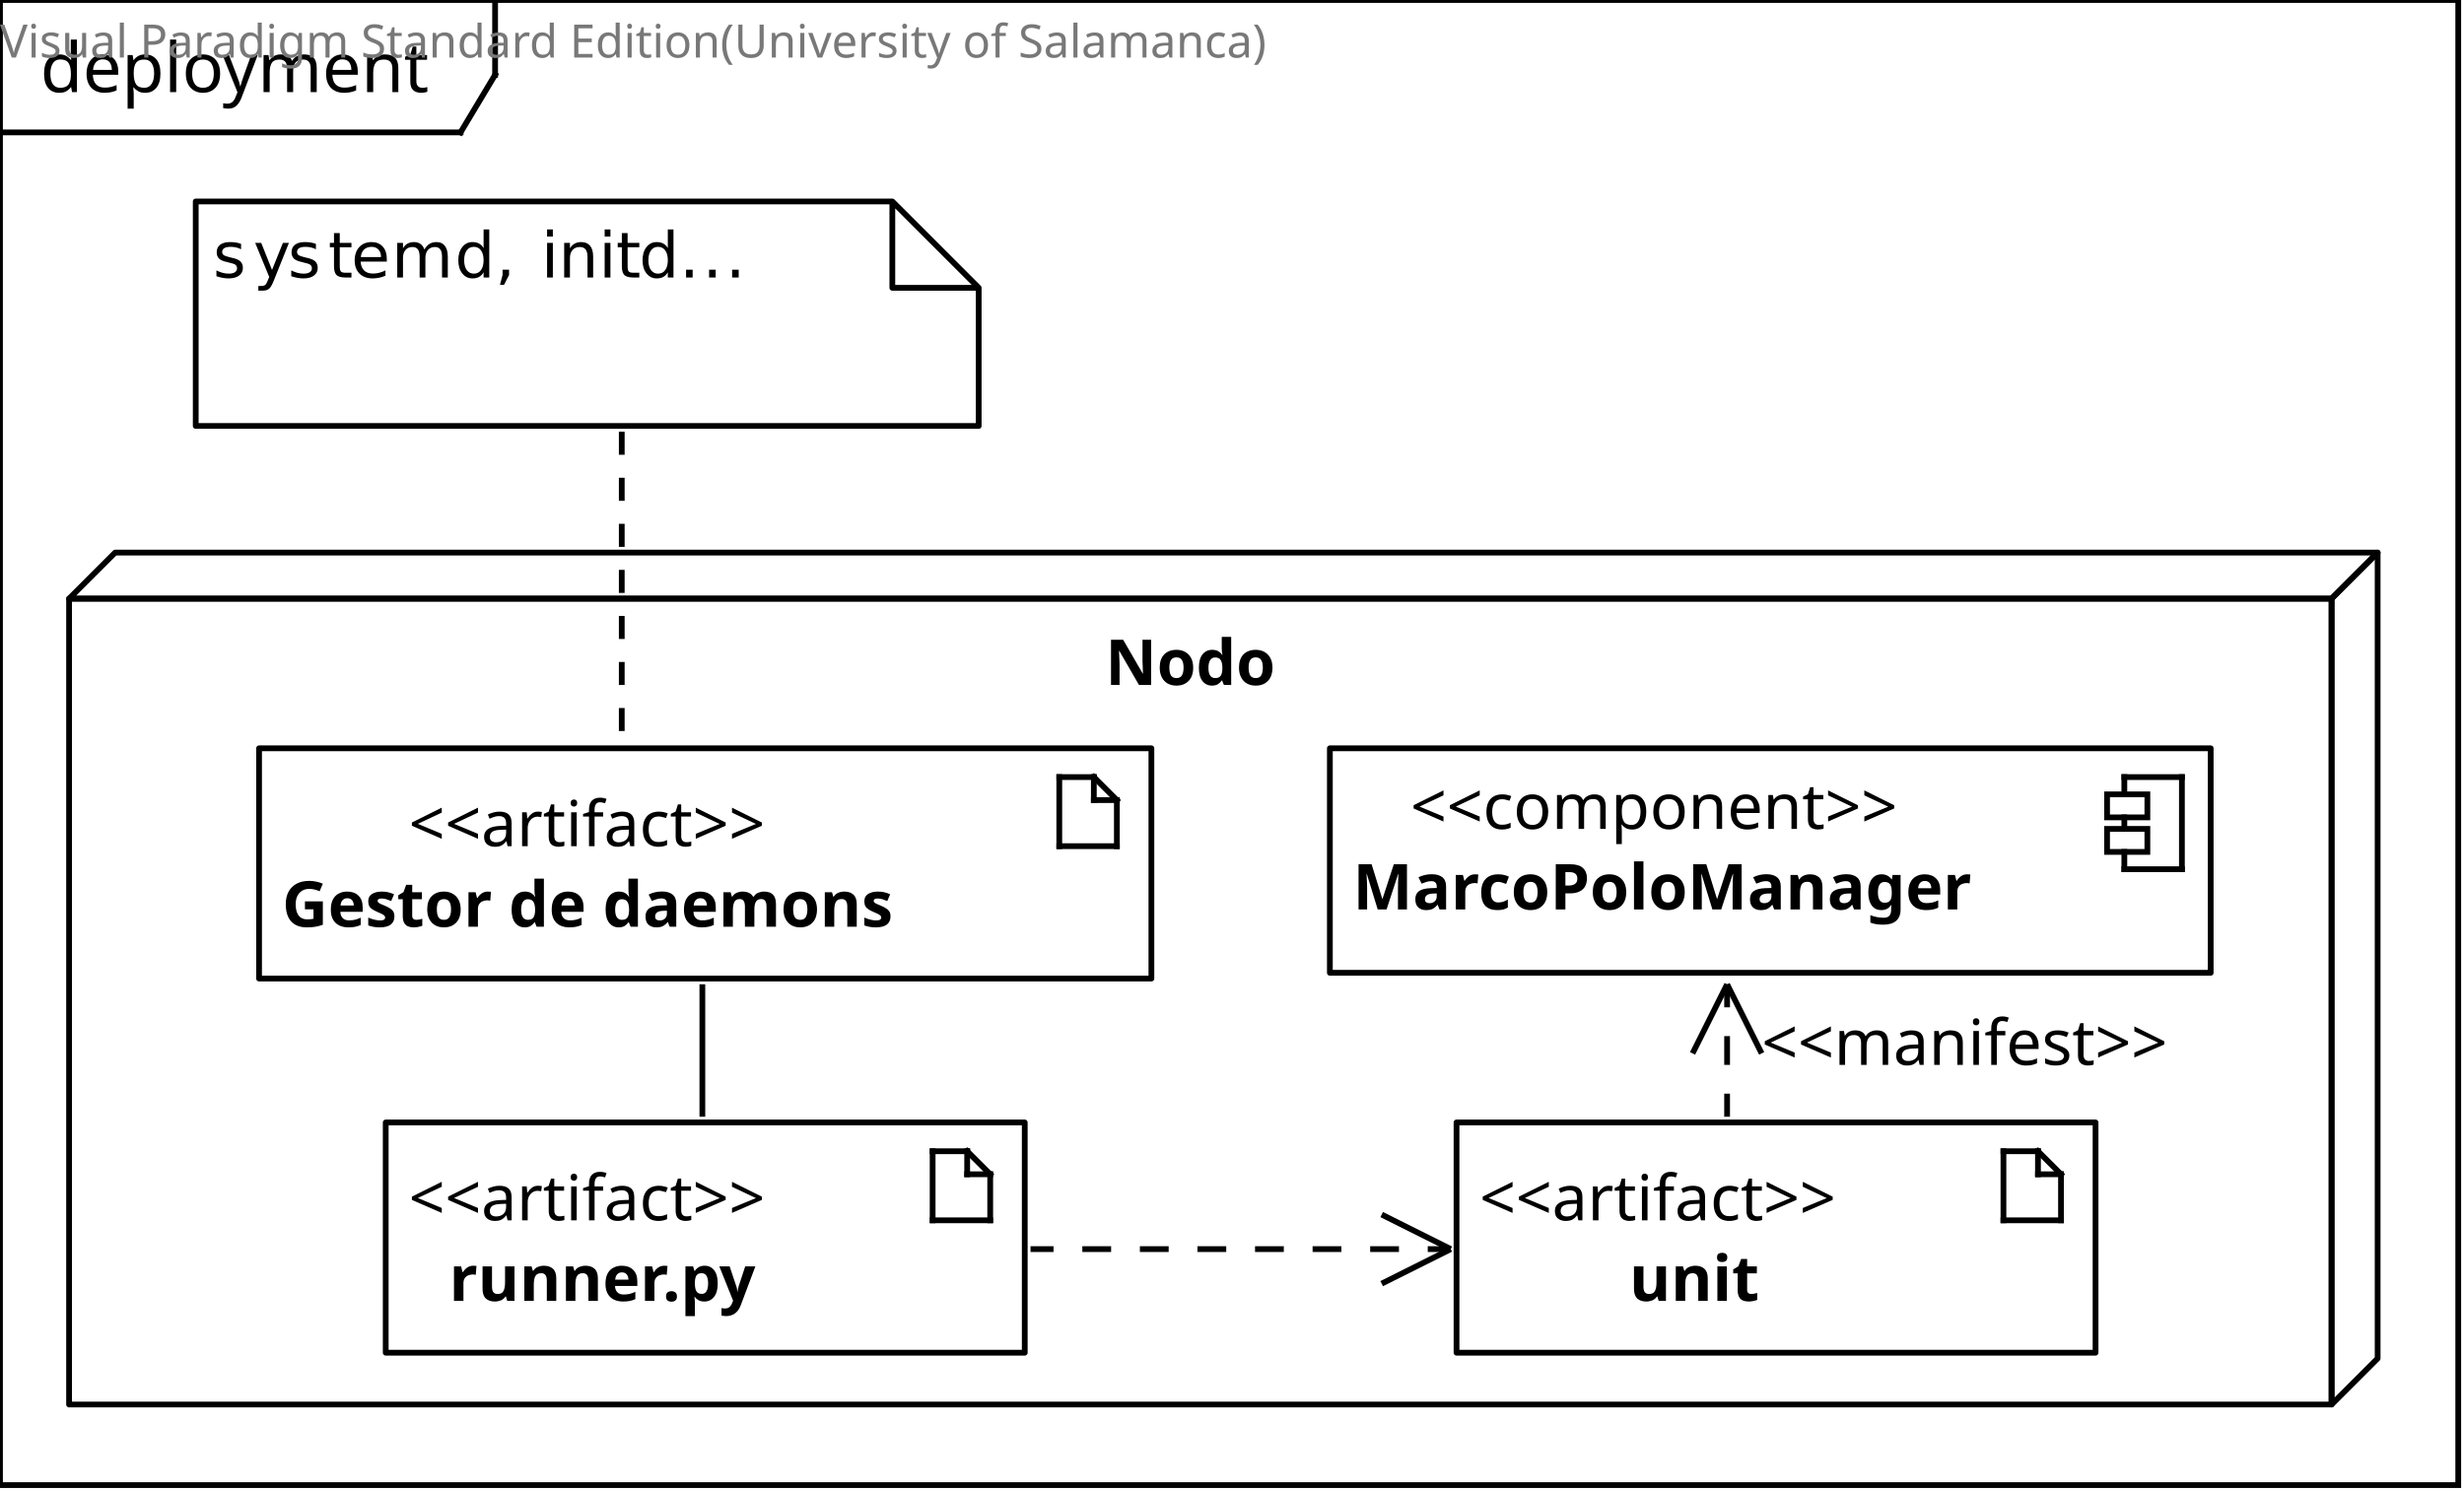
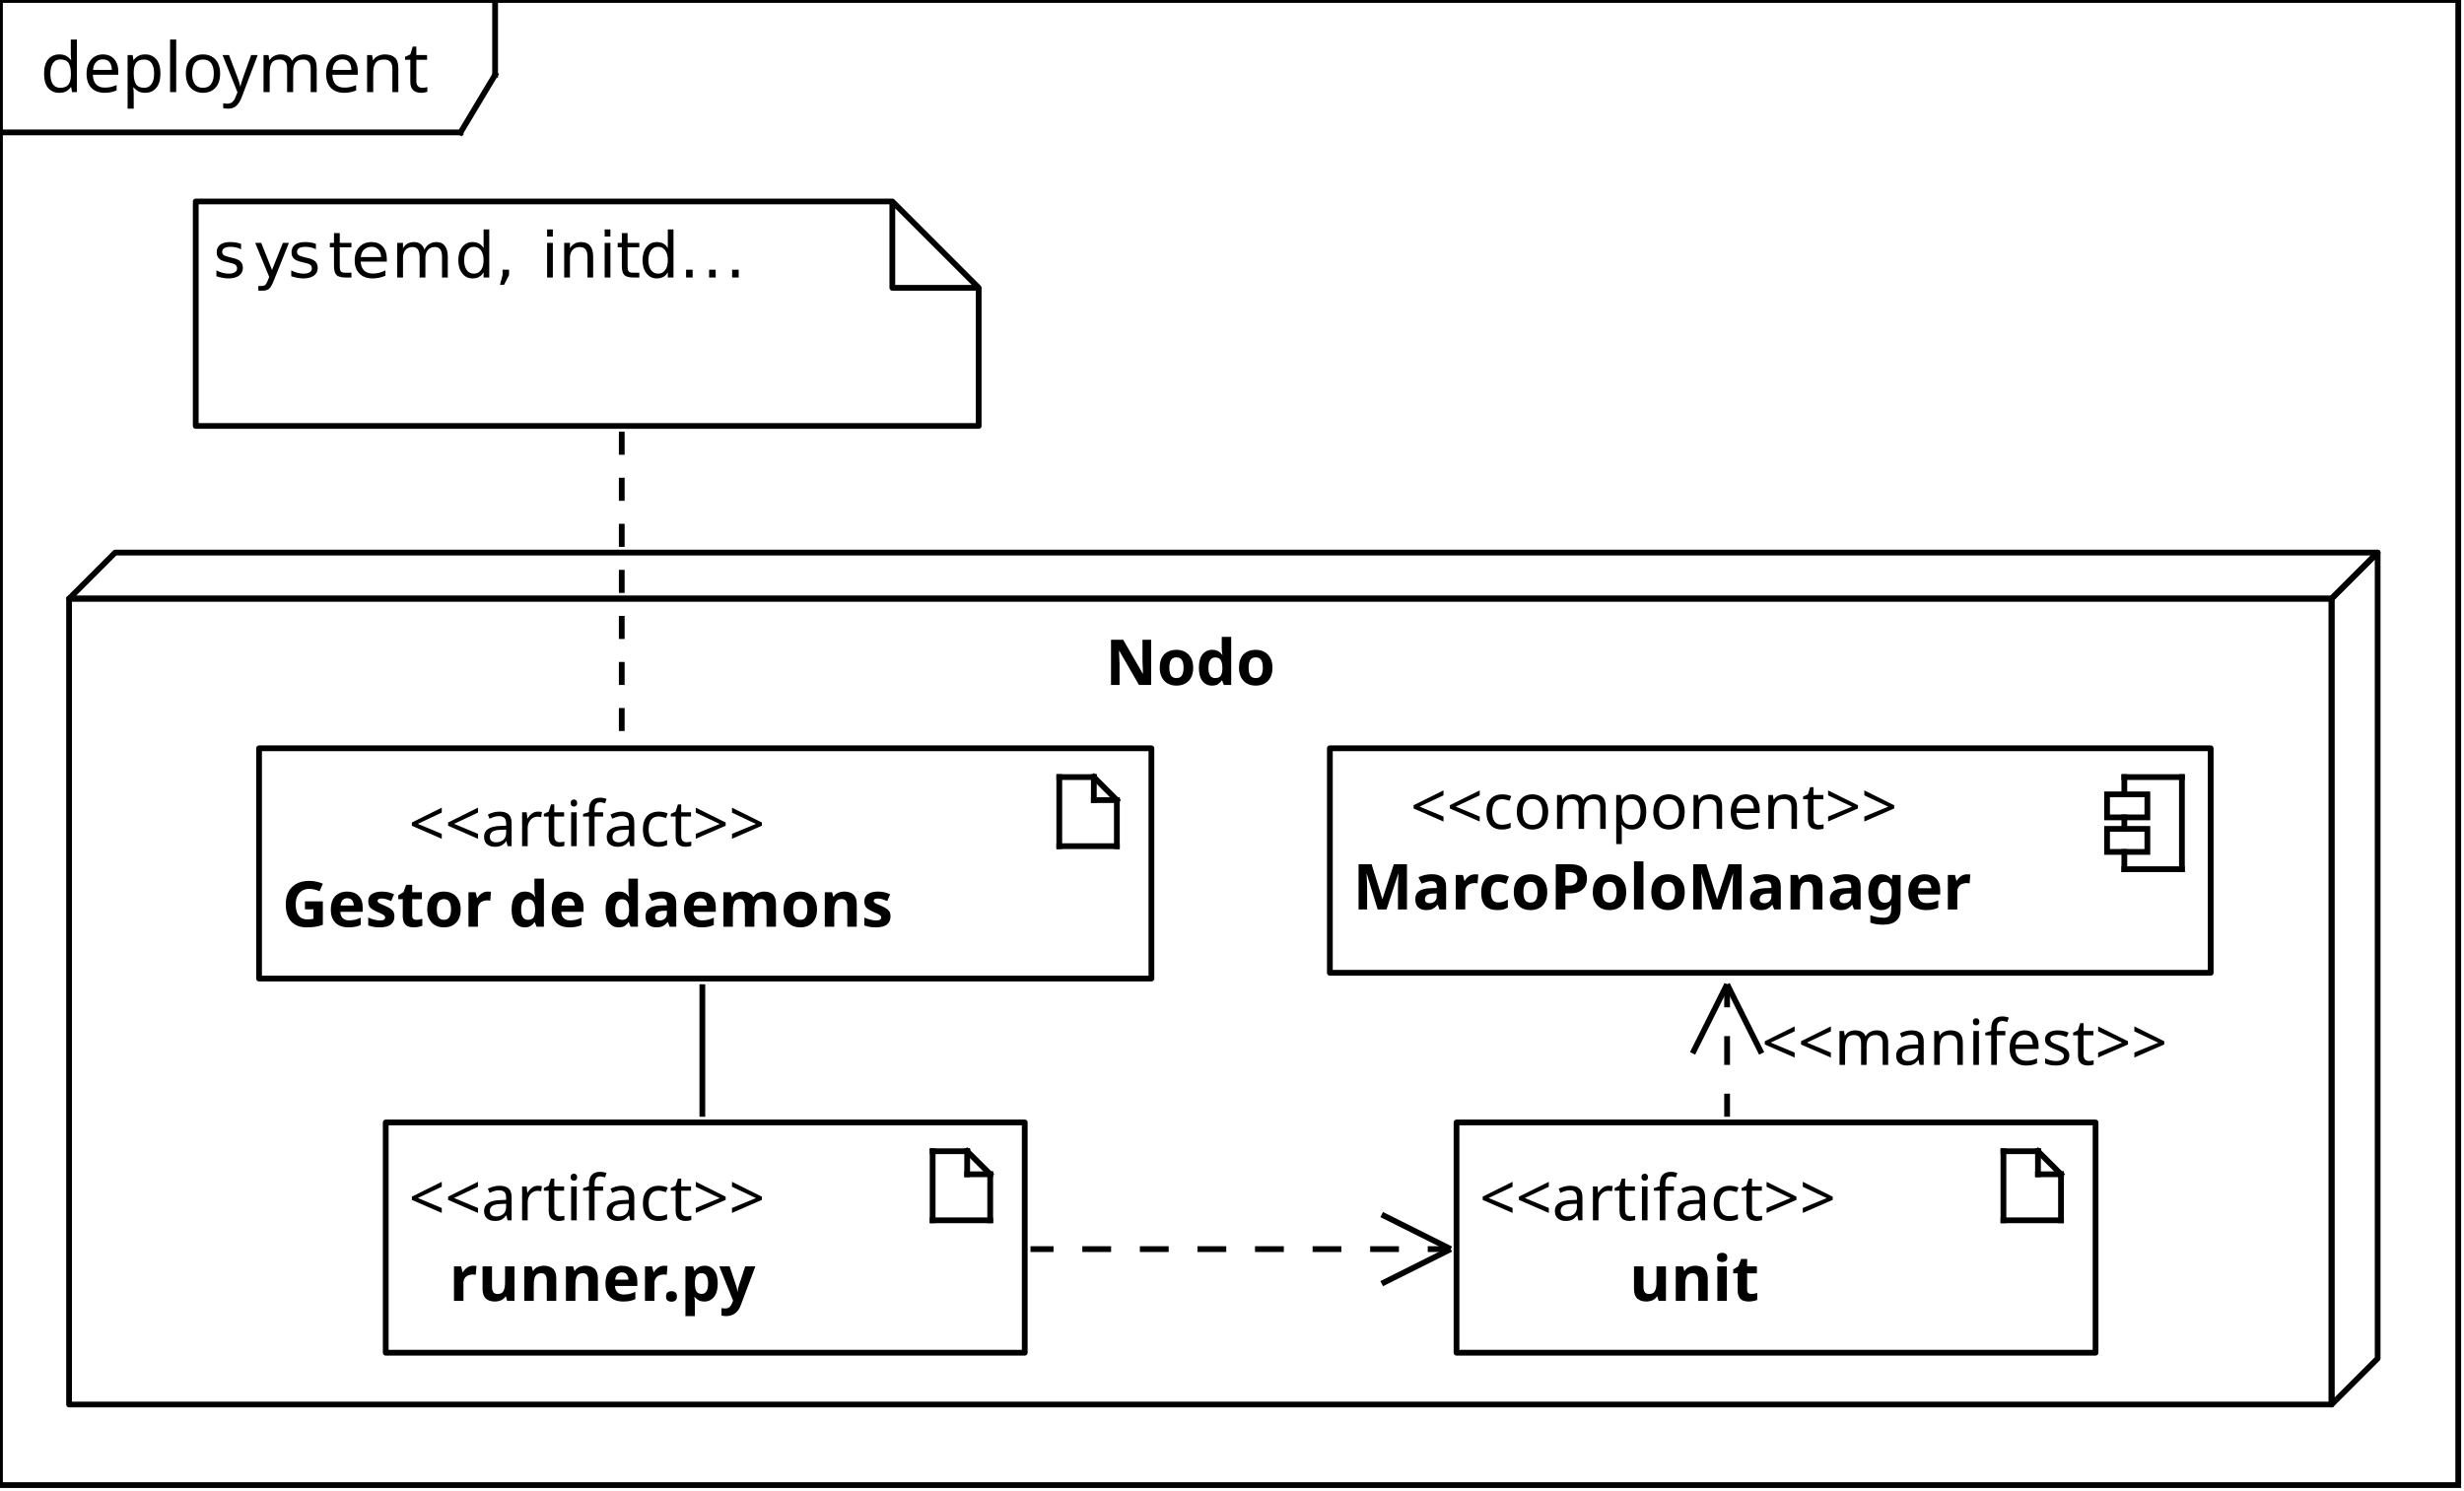
- <svg xmlns="http://www.w3.org/2000/svg" fill-opacity="0" color-rendering="auto" color-interpolation="auto" stroke="rgb(0,0,0)" text-rendering="auto" stroke-linecap="square" width="428" stroke-miterlimit="10" stroke-opacity="0" shape-rendering="auto" fill="rgb(0,0,0)" stroke-dasharray="none" font-weight="normal" stroke-width="1" height="259" font-family="'Dialog'" font-style="normal" stroke-linejoin="miter" font-size="12" stroke-dashoffset="0" image-rendering="auto">
+ <svg xmlns="http://www.w3.org/2000/svg" color-interpolation="auto" color-rendering="auto" fill="rgb(0,0,0)" fill-opacity="0" font-family="'Dialog'" font-size="12" font-style="normal" font-weight="normal" height="259" image-rendering="auto" shape-rendering="auto" stroke="rgb(0,0,0)" stroke-dasharray="none" stroke-dashoffset="0" stroke-linecap="square" stroke-linejoin="miter" stroke-miterlimit="10" stroke-opacity="0" stroke-width="1" text-rendering="auto" width="428">
  <defs id="genericDefs" />
  <g>
    <defs id="defs1">
      <clipPath clipPathUnits="userSpaceOnUse" id="clipPath1">
        <path d="M-7 -7 L413 -7 L413 160 L-7 160 L-7 -7 Z" />
      </clipPath>
      <clipPath clipPathUnits="userSpaceOnUse" id="clipPath2">
        <path d="M0 0 L394 0 L394 18 L0 18 L0 0 Z" />
      </clipPath>
      <clipPath clipPathUnits="userSpaceOnUse" id="clipPath3">
        <path d="M0 0 L0 123 L393 123 L393 0 Z" />
      </clipPath>
      <clipPath clipPathUnits="userSpaceOnUse" id="clipPath4">
        <path d="M-7 -7 L122 -7 L122 51 L-7 51 L-7 -7 Z" />
      </clipPath>
      <clipPath clipPathUnits="userSpaceOnUse" id="clipPath5">
        <path d="M0 0 L87 0 L87 40 L0 40 L0 0 Z" />
      </clipPath>
      <clipPath clipPathUnits="userSpaceOnUse" id="clipPath6">
        <path d="M-7 -7 L165 -7 L165 51 L-7 51 L-7 -7 Z" />
      </clipPath>
      <clipPath clipPathUnits="userSpaceOnUse" id="clipPath7">
        <path d="M0 0 L130 0 L130 40 L0 40 L0 0 Z" />
      </clipPath>
      <clipPath clipPathUnits="userSpaceOnUse" id="clipPath8">
        <path d="M0 0 L0 9 L154 9 L154 0 Z" />
      </clipPath>
      <clipPath clipPathUnits="userSpaceOnUse" id="clipPath9">
        <path d="M-7 -7 L166 -7 L166 51 L-7 51 L-7 -7 Z" />
      </clipPath>
      <clipPath clipPathUnits="userSpaceOnUse" id="clipPath10">
        <path d="M0 0 L131 0 L131 40 L0 40 L0 0 Z" />
      </clipPath>
      <clipPath clipPathUnits="userSpaceOnUse" id="clipPath11">
        <path d="M-7 -7 L148 -7 L148 51 L-7 51 L-7 -7 Z" />
      </clipPath>
      <clipPath clipPathUnits="userSpaceOnUse" id="clipPath12">
        <path d="M0 0 L0 40 L122 40 L122 0 Z" />
      </clipPath>
      <clipPath clipPathUnits="userSpaceOnUse" id="clipPath13">
        <path d="M0 0 L104 0 L104 127 L0 127 L0 0 Z" />
      </clipPath>
      <clipPath clipPathUnits="userSpaceOnUse" id="clipPath14">
        <path d="M0 0 L177 0 L177 104 L0 104 L0 0 Z" />
      </clipPath>
      <clipPath clipPathUnits="userSpaceOnUse" id="clipPath15">
        <path d="M0 0 L104 0 L104 158 L0 158 L0 0 Z" />
      </clipPath>
      <clipPath clipPathUnits="userSpaceOnUse" id="clipPath16">
        <path d="M-106 -14 L212 -14 L212 28 L-106 28 L-106 -14 Z" />
      </clipPath>
    </defs>
-     <g fill="white" text-rendering="geometricPrecision" fill-opacity="1" stroke-opacity="1" stroke="white">
-       <rect x="0" width="428" height="259" y="0" stroke="none" />
-       <rect x="120" y="28" transform="translate(-120,-28)" fill="none" width="427" height="258" stroke="black" />
-       <text fill="black" x="127" xml:space="preserve" y="44" transform="translate(-120,-28)" stroke="none">deployment</text>
-       <line transform="translate(-120,-28)" fill="none" x1="120" x2="200" y1="51" y2="51" stroke="black" />
-       <line transform="translate(-120,-28)" fill="none" x1="206" x2="206" y1="28" y2="41" stroke="black" />
-       <line transform="translate(-120,-28)" fill="none" x1="206" x2="200" y1="41" y2="51" stroke="black" />
+     <g fill="white" fill-opacity="1" stroke="white" stroke-opacity="1" text-rendering="geometricPrecision">
+       <rect height="259" stroke="none" width="428" x="0" y="0" />
+       <rect fill="none" height="258" stroke="black" transform="translate(-120,-28)" width="427" x="120" y="28" />
+       <text fill="black" stroke="none" transform="translate(-120,-28)" x="127" y="44" xml:space="preserve">deployment</text>
+       <line fill="none" stroke="black" transform="translate(-120,-28)" x1="120" x2="200" y1="51" y2="51" />
+       <line fill="none" stroke="black" transform="translate(-120,-28)" x1="206" x2="206" y1="28" y2="41" />
+       <line fill="none" stroke="black" transform="translate(-120,-28)" x1="206" x2="200" y1="41" y2="51" />
    </g>
-     <g font-size="11" transform="translate(12,96)" fill-opacity="1" fill="white" text-rendering="geometricPrecision" font-family="sans-serif" stroke="white" font-weight="bold" stroke-opacity="1">
-       <path d="M8 0 L401 0 L393 8 L0 8 Z" clip-path="url(#clipPath1)" stroke="none" />
-       <path d="M401 0 L401 140 L393 148 L393 8 Z" clip-path="url(#clipPath1)" stroke="none" />
-       <rect x="0" width="393" height="140" y="8" clip-path="url(#clipPath1)" stroke="none" />
+     <g fill="white" fill-opacity="1" font-family="sans-serif" font-size="11" font-weight="bold" stroke="white" stroke-opacity="1" text-rendering="geometricPrecision" transform="translate(12,96)">
+       <path clip-path="url(#clipPath1)" d="M8 0 L401 0 L393 8 L0 8 Z" stroke="none" />
+       <path clip-path="url(#clipPath1)" d="M401 0 L401 140 L393 148 L393 8 Z" stroke="none" />
+       <rect clip-path="url(#clipPath1)" height="140" stroke="none" width="393" x="0" y="8" />
    </g>
-     <g font-size="11" stroke-linecap="butt" transform="translate(12,96)" fill-opacity="1" fill="black" text-rendering="geometricPrecision" font-family="sans-serif" stroke-linejoin="round" stroke="black" font-weight="bold" stroke-opacity="1" stroke-miterlimit="0">
-       <path fill="none" d="M8 0 L401 0 L393 8 L0 8 Z" clip-path="url(#clipPath1)" />
-       <path fill="none" d="M401 0 L401 140 L393 148 L393 8 Z" clip-path="url(#clipPath1)" />
-       <rect fill="none" x="0" width="393" height="140" y="8" clip-path="url(#clipPath1)" />
+     <g fill="black" fill-opacity="1" font-family="sans-serif" font-size="11" font-weight="bold" stroke="black" stroke-linecap="butt" stroke-linejoin="round" stroke-miterlimit="0" stroke-opacity="1" text-rendering="geometricPrecision" transform="translate(12,96)">
+       <path clip-path="url(#clipPath1)" d="M8 0 L401 0 L393 8 L0 8 Z" fill="none" />
+       <path clip-path="url(#clipPath1)" d="M401 0 L401 140 L393 148 L393 8 Z" fill="none" />
+       <rect clip-path="url(#clipPath1)" fill="none" height="140" width="393" x="0" y="8" />
    </g>
-     <g font-size="11" transform="translate(12,104)" fill-opacity="1" fill="black" text-rendering="geometricPrecision" font-family="sans-serif" stroke="black" font-weight="bold" stroke-opacity="1">
-       <text x="180" xml:space="preserve" y="15" clip-path="url(#clipPath2)" stroke="none">Nodo</text>
+     <g fill="black" fill-opacity="1" font-family="sans-serif" font-size="11" font-weight="bold" stroke="black" stroke-opacity="1" text-rendering="geometricPrecision" transform="translate(12,104)">
+       <text clip-path="url(#clipPath2)" stroke="none" x="180" y="15" xml:space="preserve">Nodo</text>
    </g>
-     <g font-size="11" transform="translate(67,195)" fill-opacity="1" fill="white" text-rendering="geometricPrecision" font-family="sans-serif" stroke="white" font-weight="bold" stroke-opacity="1">
-       <rect x="0" width="111" height="40" y="0" clip-path="url(#clipPath4)" stroke="none" />
+     <g fill="white" fill-opacity="1" font-family="sans-serif" font-size="11" font-weight="bold" stroke="white" stroke-opacity="1" text-rendering="geometricPrecision" transform="translate(67,195)">
+       <rect clip-path="url(#clipPath4)" height="40" stroke="none" width="111" x="0" y="0" />
    </g>
-     <g font-size="11" stroke-linecap="butt" transform="translate(67,195)" fill-opacity="1" fill="black" text-rendering="geometricPrecision" font-family="sans-serif" stroke-linejoin="round" stroke="black" font-weight="bold" stroke-opacity="1" stroke-miterlimit="0">
-       <rect fill="none" x="0" width="111" height="40" y="0" clip-path="url(#clipPath4)" />
-       <line stroke-linecap="square" clip-path="url(#clipPath4)" fill="none" x1="95" x2="101" y1="5" stroke-linejoin="miter" y2="5" stroke-miterlimit="10" />
-       <line stroke-linecap="square" clip-path="url(#clipPath4)" fill="none" x1="101" x2="105" y1="5" stroke-linejoin="miter" y2="9" stroke-miterlimit="10" />
-       <line stroke-linecap="square" clip-path="url(#clipPath4)" fill="none" x1="105" x2="105" y1="9" stroke-linejoin="miter" y2="17" stroke-miterlimit="10" />
-       <line stroke-linecap="square" clip-path="url(#clipPath4)" fill="none" x1="105" x2="95" y1="17" stroke-linejoin="miter" y2="17" stroke-miterlimit="10" />
-       <line stroke-linecap="square" clip-path="url(#clipPath4)" fill="none" x1="95" x2="95" y1="17" stroke-linejoin="miter" y2="5" stroke-miterlimit="10" />
-       <line stroke-linecap="square" clip-path="url(#clipPath4)" fill="none" x1="101" x2="101" y1="5" stroke-linejoin="miter" y2="9" stroke-miterlimit="10" />
-       <line stroke-linecap="square" clip-path="url(#clipPath4)" fill="none" x1="101" x2="105" y1="9" stroke-linejoin="miter" y2="9" stroke-miterlimit="10" />
+     <g fill="black" fill-opacity="1" font-family="sans-serif" font-size="11" font-weight="bold" stroke="black" stroke-linecap="butt" stroke-linejoin="round" stroke-miterlimit="0" stroke-opacity="1" text-rendering="geometricPrecision" transform="translate(67,195)">
+       <rect clip-path="url(#clipPath4)" fill="none" height="40" width="111" x="0" y="0" />
+       <line clip-path="url(#clipPath4)" fill="none" stroke-linecap="square" stroke-linejoin="miter" stroke-miterlimit="10" x1="95" x2="101" y1="5" y2="5" />
+       <line clip-path="url(#clipPath4)" fill="none" stroke-linecap="square" stroke-linejoin="miter" stroke-miterlimit="10" x1="101" x2="105" y1="5" y2="9" />
+       <line clip-path="url(#clipPath4)" fill="none" stroke-linecap="square" stroke-linejoin="miter" stroke-miterlimit="10" x1="105" x2="105" y1="9" y2="17" />
+       <line clip-path="url(#clipPath4)" fill="none" stroke-linecap="square" stroke-linejoin="miter" stroke-miterlimit="10" x1="105" x2="95" y1="17" y2="17" />
+       <line clip-path="url(#clipPath4)" fill="none" stroke-linecap="square" stroke-linejoin="miter" stroke-miterlimit="10" x1="95" x2="95" y1="17" y2="5" />
+       <line clip-path="url(#clipPath4)" fill="none" stroke-linecap="square" stroke-linejoin="miter" stroke-miterlimit="10" x1="101" x2="101" y1="5" y2="9" />
+       <line clip-path="url(#clipPath4)" fill="none" stroke-linecap="square" stroke-linejoin="miter" stroke-miterlimit="10" x1="101" x2="105" y1="9" y2="9" />
    </g>
-     <g font-size="11" transform="translate(67,195)" fill-opacity="1" fill="black" text-rendering="geometricPrecision" font-family="sans-serif" stroke="black" stroke-opacity="1">
-       <text x="4" xml:space="preserve" y="17" clip-path="url(#clipPath5)" stroke="none">&lt;&lt;artifact&gt;&gt;</text>
-       <text x="11" xml:space="preserve" y="31" font-weight="bold" clip-path="url(#clipPath5)" stroke="none">runner.py</text>
+     <g fill="black" fill-opacity="1" font-family="sans-serif" font-size="11" stroke="black" stroke-opacity="1" text-rendering="geometricPrecision" transform="translate(67,195)">
+       <text clip-path="url(#clipPath5)" stroke="none" x="4" y="17" xml:space="preserve">&lt;&lt;artifact&gt;&gt;</text>
+       <text clip-path="url(#clipPath5)" font-weight="bold" stroke="none" x="11" y="31" xml:space="preserve">runner.py</text>
    </g>
-     <g font-size="11" transform="translate(231,130)" fill-opacity="1" fill="white" text-rendering="geometricPrecision" font-family="sans-serif" stroke="white" font-weight="bold" stroke-opacity="1">
-       <rect x="0" width="154" height="40" y="0" clip-path="url(#clipPath6)" stroke="none" />
+     <g fill="white" fill-opacity="1" font-family="sans-serif" font-size="11" font-weight="bold" stroke="white" stroke-opacity="1" text-rendering="geometricPrecision" transform="translate(231,130)">
+       <rect clip-path="url(#clipPath6)" height="40" stroke="none" width="154" x="0" y="0" />
    </g>
-     <g font-size="11" stroke-linecap="butt" transform="translate(231,130)" fill-opacity="1" fill="black" text-rendering="geometricPrecision" font-family="sans-serif" stroke-linejoin="round" stroke="black" font-weight="bold" stroke-opacity="1" stroke-miterlimit="0">
-       <rect fill="none" x="0" width="153" height="39" y="0" clip-path="url(#clipPath6)" />
-       <line stroke-linecap="square" clip-path="url(#clipPath6)" fill="none" x1="138" x2="148" y1="5" stroke-linejoin="miter" y2="5" stroke-miterlimit="10" />
-       <line stroke-linecap="square" clip-path="url(#clipPath6)" fill="none" x1="148" x2="148" y1="5" stroke-linejoin="miter" y2="21" stroke-miterlimit="10" />
-       <line stroke-linecap="square" clip-path="url(#clipPath6)" fill="none" x1="138" x2="148" y1="21" stroke-linejoin="miter" y2="21" stroke-miterlimit="10" />
-       <line stroke-linecap="square" clip-path="url(#clipPath6)" fill="none" x1="138" x2="138" y1="5" stroke-linejoin="miter" y2="8" stroke-miterlimit="10" />
-       <rect stroke-linecap="square" x="135" y="8" clip-path="url(#clipPath6)" fill="none" width="7" stroke-linejoin="miter" height="4" stroke-miterlimit="10" />
-       <line stroke-linecap="square" clip-path="url(#clipPath6)" fill="none" x1="138" x2="138" y1="12" stroke-linejoin="miter" y2="14" stroke-miterlimit="10" />
-       <rect stroke-linecap="square" x="135" y="14" clip-path="url(#clipPath6)" fill="none" width="7" stroke-linejoin="miter" height="4" stroke-miterlimit="10" />
-       <line stroke-linecap="square" clip-path="url(#clipPath6)" fill="none" x1="138" x2="138" y1="18" stroke-linejoin="miter" y2="21" stroke-miterlimit="10" />
+     <g fill="black" fill-opacity="1" font-family="sans-serif" font-size="11" font-weight="bold" stroke="black" stroke-linecap="butt" stroke-linejoin="round" stroke-miterlimit="0" stroke-opacity="1" text-rendering="geometricPrecision" transform="translate(231,130)">
+       <rect clip-path="url(#clipPath6)" fill="none" height="39" width="153" x="0" y="0" />
+       <line clip-path="url(#clipPath6)" fill="none" stroke-linecap="square" stroke-linejoin="miter" stroke-miterlimit="10" x1="138" x2="148" y1="5" y2="5" />
+       <line clip-path="url(#clipPath6)" fill="none" stroke-linecap="square" stroke-linejoin="miter" stroke-miterlimit="10" x1="148" x2="148" y1="5" y2="21" />
+       <line clip-path="url(#clipPath6)" fill="none" stroke-linecap="square" stroke-linejoin="miter" stroke-miterlimit="10" x1="138" x2="148" y1="21" y2="21" />
+       <line clip-path="url(#clipPath6)" fill="none" stroke-linecap="square" stroke-linejoin="miter" stroke-miterlimit="10" x1="138" x2="138" y1="5" y2="8" />
+       <rect clip-path="url(#clipPath6)" fill="none" height="4" stroke-linecap="square" stroke-linejoin="miter" stroke-miterlimit="10" width="7" x="135" y="8" />
+       <line clip-path="url(#clipPath6)" fill="none" stroke-linecap="square" stroke-linejoin="miter" stroke-miterlimit="10" x1="138" x2="138" y1="12" y2="14" />
+       <rect clip-path="url(#clipPath6)" fill="none" height="4" stroke-linecap="square" stroke-linejoin="miter" stroke-miterlimit="10" width="7" x="135" y="14" />
+       <line clip-path="url(#clipPath6)" fill="none" stroke-linecap="square" stroke-linejoin="miter" stroke-miterlimit="10" x1="138" x2="138" y1="18" y2="21" />
    </g>
-     <g font-size="11" transform="translate(231,130)" fill-opacity="1" fill="black" text-rendering="geometricPrecision" font-family="sans-serif" stroke="black" stroke-opacity="1">
-       <text x="14" xml:space="preserve" y="14" clip-path="url(#clipPath7)" stroke="none">&lt;&lt;component&gt;&gt;</text>
-       <text x="4" xml:space="preserve" y="28" font-weight="bold" clip-path="url(#clipPath7)" stroke="none">MarcoPoloManager</text>
+     <g fill="black" fill-opacity="1" font-family="sans-serif" font-size="11" stroke="black" stroke-opacity="1" text-rendering="geometricPrecision" transform="translate(231,130)">
+       <text clip-path="url(#clipPath7)" stroke="none" x="14" y="14" xml:space="preserve">&lt;&lt;component&gt;&gt;</text>
+       <text clip-path="url(#clipPath7)" font-weight="bold" stroke="none" x="4" y="28" xml:space="preserve">MarcoPoloManager</text>
    </g>
-     <g font-size="11" transform="translate(253,195)" fill-opacity="1" fill="white" text-rendering="geometricPrecision" font-family="sans-serif" stroke="white" font-weight="bold" stroke-opacity="1">
-       <rect x="0" width="111" height="40" y="0" clip-path="url(#clipPath4)" stroke="none" />
+     <g fill="white" fill-opacity="1" font-family="sans-serif" font-size="11" font-weight="bold" stroke="white" stroke-opacity="1" text-rendering="geometricPrecision" transform="translate(253,195)">
+       <rect clip-path="url(#clipPath4)" height="40" stroke="none" width="111" x="0" y="0" />
    </g>
-     <g font-size="11" stroke-linecap="butt" transform="translate(253,195)" fill-opacity="1" fill="black" text-rendering="geometricPrecision" font-family="sans-serif" stroke-linejoin="round" stroke="black" font-weight="bold" stroke-opacity="1" stroke-miterlimit="0">
-       <rect fill="none" x="0" width="111" height="40" y="0" clip-path="url(#clipPath4)" />
-       <line stroke-linecap="square" clip-path="url(#clipPath4)" fill="none" x1="95" x2="101" y1="5" stroke-linejoin="miter" y2="5" stroke-miterlimit="10" />
-       <line stroke-linecap="square" clip-path="url(#clipPath4)" fill="none" x1="101" x2="105" y1="5" stroke-linejoin="miter" y2="9" stroke-miterlimit="10" />
-       <line stroke-linecap="square" clip-path="url(#clipPath4)" fill="none" x1="105" x2="105" y1="9" stroke-linejoin="miter" y2="17" stroke-miterlimit="10" />
-       <line stroke-linecap="square" clip-path="url(#clipPath4)" fill="none" x1="105" x2="95" y1="17" stroke-linejoin="miter" y2="17" stroke-miterlimit="10" />
-       <line stroke-linecap="square" clip-path="url(#clipPath4)" fill="none" x1="95" x2="95" y1="17" stroke-linejoin="miter" y2="5" stroke-miterlimit="10" />
-       <line stroke-linecap="square" clip-path="url(#clipPath4)" fill="none" x1="101" x2="101" y1="5" stroke-linejoin="miter" y2="9" stroke-miterlimit="10" />
-       <line stroke-linecap="square" clip-path="url(#clipPath4)" fill="none" x1="101" x2="105" y1="9" stroke-linejoin="miter" y2="9" stroke-miterlimit="10" />
+     <g fill="black" fill-opacity="1" font-family="sans-serif" font-size="11" font-weight="bold" stroke="black" stroke-linecap="butt" stroke-linejoin="round" stroke-miterlimit="0" stroke-opacity="1" text-rendering="geometricPrecision" transform="translate(253,195)">
+       <rect clip-path="url(#clipPath4)" fill="none" height="40" width="111" x="0" y="0" />
+       <line clip-path="url(#clipPath4)" fill="none" stroke-linecap="square" stroke-linejoin="miter" stroke-miterlimit="10" x1="95" x2="101" y1="5" y2="5" />
+       <line clip-path="url(#clipPath4)" fill="none" stroke-linecap="square" stroke-linejoin="miter" stroke-miterlimit="10" x1="101" x2="105" y1="5" y2="9" />
+       <line clip-path="url(#clipPath4)" fill="none" stroke-linecap="square" stroke-linejoin="miter" stroke-miterlimit="10" x1="105" x2="105" y1="9" y2="17" />
+       <line clip-path="url(#clipPath4)" fill="none" stroke-linecap="square" stroke-linejoin="miter" stroke-miterlimit="10" x1="105" x2="95" y1="17" y2="17" />
+       <line clip-path="url(#clipPath4)" fill="none" stroke-linecap="square" stroke-linejoin="miter" stroke-miterlimit="10" x1="95" x2="95" y1="17" y2="5" />
+       <line clip-path="url(#clipPath4)" fill="none" stroke-linecap="square" stroke-linejoin="miter" stroke-miterlimit="10" x1="101" x2="101" y1="5" y2="9" />
+       <line clip-path="url(#clipPath4)" fill="none" stroke-linecap="square" stroke-linejoin="miter" stroke-miterlimit="10" x1="101" x2="105" y1="9" y2="9" />
    </g>
-     <g font-size="11" transform="translate(253,195)" fill-opacity="1" fill="black" text-rendering="geometricPrecision" font-family="sans-serif" stroke="black" stroke-opacity="1">
-       <text x="4" xml:space="preserve" y="17" clip-path="url(#clipPath5)" stroke="none">&lt;&lt;artifact&gt;&gt;</text>
-       <text x="30" xml:space="preserve" y="31" font-weight="bold" clip-path="url(#clipPath5)" stroke="none">unit</text>
+     <g fill="black" fill-opacity="1" font-family="sans-serif" font-size="11" stroke="black" stroke-opacity="1" text-rendering="geometricPrecision" transform="translate(253,195)">
+       <text clip-path="url(#clipPath5)" stroke="none" x="4" y="17" xml:space="preserve">&lt;&lt;artifact&gt;&gt;</text>
+       <text clip-path="url(#clipPath5)" font-weight="bold" stroke="none" x="30" y="31" xml:space="preserve">unit</text>
    </g>
-     <g font-size="11" transform="translate(45,130)" fill-opacity="1" fill="white" text-rendering="geometricPrecision" font-family="sans-serif" stroke="white" font-weight="bold" stroke-opacity="1">
-       <rect x="0" width="155" height="40" y="0" clip-path="url(#clipPath9)" stroke="none" />
+     <g fill="white" fill-opacity="1" font-family="sans-serif" font-size="11" font-weight="bold" stroke="white" stroke-opacity="1" text-rendering="geometricPrecision" transform="translate(45,130)">
+       <rect clip-path="url(#clipPath9)" height="40" stroke="none" width="155" x="0" y="0" />
    </g>
-     <g font-size="11" stroke-linecap="butt" transform="translate(45,130)" fill-opacity="1" fill="black" text-rendering="geometricPrecision" font-family="sans-serif" stroke-linejoin="round" stroke="black" font-weight="bold" stroke-opacity="1" stroke-miterlimit="0">
-       <rect fill="none" x="0" width="155" height="40" y="0" clip-path="url(#clipPath9)" />
-       <line stroke-linecap="square" clip-path="url(#clipPath9)" fill="none" x1="139" x2="145" y1="5" stroke-linejoin="miter" y2="5" stroke-miterlimit="10" />
-       <line stroke-linecap="square" clip-path="url(#clipPath9)" fill="none" x1="145" x2="149" y1="5" stroke-linejoin="miter" y2="9" stroke-miterlimit="10" />
-       <line stroke-linecap="square" clip-path="url(#clipPath9)" fill="none" x1="149" x2="149" y1="9" stroke-linejoin="miter" y2="17" stroke-miterlimit="10" />
-       <line stroke-linecap="square" clip-path="url(#clipPath9)" fill="none" x1="149" x2="139" y1="17" stroke-linejoin="miter" y2="17" stroke-miterlimit="10" />
-       <line stroke-linecap="square" clip-path="url(#clipPath9)" fill="none" x1="139" x2="139" y1="17" stroke-linejoin="miter" y2="5" stroke-miterlimit="10" />
-       <line stroke-linecap="square" clip-path="url(#clipPath9)" fill="none" x1="145" x2="145" y1="5" stroke-linejoin="miter" y2="9" stroke-miterlimit="10" />
-       <line stroke-linecap="square" clip-path="url(#clipPath9)" fill="none" x1="145" x2="149" y1="9" stroke-linejoin="miter" y2="9" stroke-miterlimit="10" />
+     <g fill="black" fill-opacity="1" font-family="sans-serif" font-size="11" font-weight="bold" stroke="black" stroke-linecap="butt" stroke-linejoin="round" stroke-miterlimit="0" stroke-opacity="1" text-rendering="geometricPrecision" transform="translate(45,130)">
+       <rect clip-path="url(#clipPath9)" fill="none" height="40" width="155" x="0" y="0" />
+       <line clip-path="url(#clipPath9)" fill="none" stroke-linecap="square" stroke-linejoin="miter" stroke-miterlimit="10" x1="139" x2="145" y1="5" y2="5" />
+       <line clip-path="url(#clipPath9)" fill="none" stroke-linecap="square" stroke-linejoin="miter" stroke-miterlimit="10" x1="145" x2="149" y1="5" y2="9" />
+       <line clip-path="url(#clipPath9)" fill="none" stroke-linecap="square" stroke-linejoin="miter" stroke-miterlimit="10" x1="149" x2="149" y1="9" y2="17" />
+       <line clip-path="url(#clipPath9)" fill="none" stroke-linecap="square" stroke-linejoin="miter" stroke-miterlimit="10" x1="149" x2="139" y1="17" y2="17" />
+       <line clip-path="url(#clipPath9)" fill="none" stroke-linecap="square" stroke-linejoin="miter" stroke-miterlimit="10" x1="139" x2="139" y1="17" y2="5" />
+       <line clip-path="url(#clipPath9)" fill="none" stroke-linecap="square" stroke-linejoin="miter" stroke-miterlimit="10" x1="145" x2="145" y1="5" y2="9" />
+       <line clip-path="url(#clipPath9)" fill="none" stroke-linecap="square" stroke-linejoin="miter" stroke-miterlimit="10" x1="145" x2="149" y1="9" y2="9" />
    </g>
-     <g font-size="11" transform="translate(45,130)" fill-opacity="1" fill="black" text-rendering="geometricPrecision" font-family="sans-serif" stroke="black" stroke-opacity="1">
-       <text x="26" xml:space="preserve" y="17" clip-path="url(#clipPath10)" stroke="none">&lt;&lt;artifact&gt;&gt;</text>
-       <text x="4" xml:space="preserve" y="31" font-weight="bold" clip-path="url(#clipPath10)" stroke="none">Gestor de daemons</text>
+     <g fill="black" fill-opacity="1" font-family="sans-serif" font-size="11" stroke="black" stroke-opacity="1" text-rendering="geometricPrecision" transform="translate(45,130)">
+       <text clip-path="url(#clipPath10)" stroke="none" x="26" y="17" xml:space="preserve">&lt;&lt;artifact&gt;&gt;</text>
+       <text clip-path="url(#clipPath10)" font-weight="bold" stroke="none" x="4" y="31" xml:space="preserve">Gestor de daemons</text>
    </g>
-     <g font-size="11" transform="translate(34,35)" fill-opacity="1" fill="white" text-rendering="geometricPrecision" font-family="sans-serif" stroke="white" stroke-opacity="1">
-       <polygon points=" 0 0 121 0 136 15 121 15 121 0 136 15 136 39 0 39" clip-path="url(#clipPath11)" stroke="none" />
+     <g fill="white" fill-opacity="1" font-family="sans-serif" font-size="11" stroke="white" stroke-opacity="1" text-rendering="geometricPrecision" transform="translate(34,35)">
+       <polygon clip-path="url(#clipPath11)" points=" 0 0 121 0 136 15 121 15 121 0 136 15 136 39 0 39" stroke="none" />
    </g>
-     <g font-size="11" stroke-linecap="butt" transform="translate(34,35)" fill-opacity="1" fill="black" text-rendering="geometricPrecision" font-family="sans-serif" stroke-linejoin="round" stroke="black" stroke-opacity="1" stroke-miterlimit="0">
-       <polygon fill="none" points=" 0 0 121 0 136 15 121 15 121 0 136 15 136 39 0 39" clip-path="url(#clipPath11)" />
+     <g fill="black" fill-opacity="1" font-family="sans-serif" font-size="11" stroke="black" stroke-linecap="butt" stroke-linejoin="round" stroke-miterlimit="0" stroke-opacity="1" text-rendering="geometricPrecision" transform="translate(34,35)">
+       <polygon clip-path="url(#clipPath11)" fill="none" points=" 0 0 121 0 136 15 121 15 121 0 136 15 136 39 0 39" />
    </g>
-     <g font-size="15" transform="translate(34,35)" fill-opacity="1" fill="black" text-rendering="geometricPrecision" font-family="'Ubuntu'" stroke="black" stroke-opacity="1">
-       <path d="M7.875 7.367 L7.875 8.304 Q7.453 8.085 7 7.984 Q6.547 7.882 6.062 7.882 Q5.328 7.882 4.961 8.109 Q4.594 8.335 4.594 8.773 Q4.594 9.117 4.859 9.312 Q5.125 9.507 5.922 9.695 L6.25 9.773 Q7.312 9.992 7.75 10.406 Q8.188 10.82 8.188 11.554 Q8.188 12.382 7.531 12.874 Q6.875 13.367 5.703 13.367 Q5.219 13.367 4.695 13.273 Q4.172 13.179 3.594 12.992 L3.594 11.976 Q4.141 12.257 4.672 12.398 Q5.203 12.539 5.734 12.539 Q6.422 12.539 6.797 12.296 Q7.172 12.054 7.172 11.632 Q7.172 11.226 6.906 11.007 Q6.641 10.789 5.719 10.601 L5.375 10.507 Q4.453 10.32 4.047 9.921 Q3.641 9.523 3.641 8.82 Q3.641 7.976 4.242 7.515 Q4.844 7.054 5.953 7.054 Q6.5 7.054 6.984 7.132 Q7.469 7.21 7.875 7.367 ZM13.547 13.773 Q13.125 14.851 12.727 15.171 Q12.328 15.492 11.656 15.492 L10.875 15.492 L10.875 14.679 L11.453 14.679 Q11.859 14.679 12.086 14.484 Q12.312 14.289 12.578 13.57 L12.766 13.117 L10.328 7.195 L11.375 7.195 L13.25 11.898 L15.141 7.195 L16.188 7.195 L13.547 13.773 ZM20.875 7.367 L20.875 8.304 Q20.453 8.085 20 7.984 Q19.547 7.882 19.062 7.882 Q18.328 7.882 17.961 8.109 Q17.594 8.335 17.594 8.773 Q17.594 9.117 17.859 9.312 Q18.125 9.507 18.922 9.695 L19.25 9.773 Q20.312 9.992 20.75 10.406 Q21.188 10.82 21.188 11.554 Q21.188 12.382 20.531 12.874 Q19.875 13.367 18.703 13.367 Q18.219 13.367 17.695 13.273 Q17.172 13.179 16.594 12.992 L16.594 11.976 Q17.141 12.257 17.672 12.398 Q18.203 12.539 18.734 12.539 Q19.422 12.539 19.797 12.296 Q20.172 12.054 20.172 11.632 Q20.172 11.226 19.906 11.007 Q19.641 10.789 18.719 10.601 L18.375 10.507 Q17.453 10.32 17.047 9.921 Q16.641 9.523 16.641 8.82 Q16.641 7.976 17.242 7.515 Q17.844 7.054 18.953 7.054 Q19.5 7.054 19.984 7.132 Q20.469 7.21 20.875 7.367 ZM25.016 5.492 L25.016 7.195 L27.047 7.195 L27.047 7.96 L25.016 7.96 L25.016 11.226 Q25.016 11.96 25.219 12.171 Q25.422 12.382 26.031 12.382 L27.047 12.382 L27.047 13.21 L26.031 13.21 Q24.891 13.21 24.453 12.781 Q24.016 12.351 24.016 11.226 L24.016 7.96 L23.297 7.96 L23.297 7.195 L24.016 7.195 L24.016 5.492 L25.016 5.492 ZM33.188 9.96 L33.188 10.445 L28.641 10.445 Q28.703 11.46 29.25 11.992 Q29.797 12.523 30.781 12.523 Q31.359 12.523 31.891 12.382 Q32.422 12.242 32.953 11.976 L32.953 12.898 Q32.422 13.132 31.859 13.249 Q31.297 13.367 30.734 13.367 Q29.281 13.367 28.445 12.531 Q27.609 11.695 27.609 10.257 Q27.609 8.789 28.406 7.921 Q29.203 7.054 30.562 7.054 Q31.766 7.054 32.477 7.835 Q33.188 8.617 33.188 9.96 ZM32.188 9.664 Q32.188 8.851 31.742 8.367 Q31.297 7.882 30.562 7.882 Q29.734 7.882 29.242 8.351 Q28.75 8.82 28.672 9.664 L32.188 9.664 ZM39.719 8.351 Q40.094 7.679 40.609 7.367 Q41.125 7.054 41.828 7.054 Q42.766 7.054 43.273 7.71 Q43.781 8.367 43.781 9.585 L43.781 13.21 L42.781 13.21 L42.781 9.617 Q42.781 8.742 42.477 8.328 Q42.172 7.914 41.547 7.914 Q40.781 7.914 40.336 8.421 Q39.891 8.929 39.891 9.804 L39.891 13.21 L38.891 13.21 L38.891 9.617 Q38.891 8.742 38.586 8.328 Q38.281 7.914 37.641 7.914 Q36.891 7.914 36.445 8.421 Q36 8.929 36 9.804 L36 13.21 L35 13.21 L35 7.195 L36 7.195 L36 8.132 Q36.328 7.57 36.805 7.312 Q37.281 7.054 37.922 7.054 Q38.578 7.054 39.039 7.382 Q39.5 7.71 39.719 8.351 ZM50 8.101 L50 4.851 L50.984 4.851 L50.984 13.21 L50 13.21 L50 12.304 Q49.688 12.851 49.211 13.109 Q48.734 13.367 48.062 13.367 Q46.984 13.367 46.297 12.499 Q45.609 11.632 45.609 10.21 Q45.609 8.789 46.297 7.921 Q46.984 7.054 48.062 7.054 Q48.734 7.054 49.211 7.312 Q49.688 7.57 50 8.101 ZM46.625 10.21 Q46.625 11.304 47.078 11.921 Q47.531 12.539 48.312 12.539 Q49.094 12.539 49.547 11.921 Q50 11.304 50 10.21 Q50 9.117 49.547 8.499 Q49.094 7.882 48.312 7.882 Q47.531 7.882 47.078 8.499 Q46.625 9.117 46.625 10.21 ZM53.297 11.851 L54.422 11.851 L54.422 12.773 L53.547 14.492 L52.844 14.492 L53.297 12.773 L53.297 11.851 ZM61.031 7.195 L62.031 7.195 L62.031 13.21 L61.031 13.21 L61.031 7.195 ZM61.031 4.851 L62.031 4.851 L62.031 6.101 L61.031 6.101 L61.031 4.851 ZM69.031 9.585 L69.031 13.21 L68.047 13.21 L68.047 9.617 Q68.047 8.757 67.719 8.335 Q67.391 7.914 66.719 7.914 Q65.922 7.914 65.461 8.421 Q65 8.929 65 9.804 L65 13.21 L64 13.21 L64 7.195 L65 7.195 L65 8.132 Q65.344 7.585 65.828 7.32 Q66.312 7.054 66.938 7.054 Q67.969 7.054 68.5 7.695 Q69.031 8.335 69.031 9.585 ZM71.031 7.195 L72.031 7.195 L72.031 13.21 L71.031 13.21 L71.031 7.195 ZM71.031 4.851 L72.031 4.851 L72.031 6.101 L71.031 6.101 L71.031 4.851 ZM75.016 5.492 L75.016 7.195 L77.047 7.195 L77.047 7.96 L75.016 7.96 L75.016 11.226 Q75.016 11.96 75.219 12.171 Q75.422 12.382 76.031 12.382 L77.047 12.382 L77.047 13.21 L76.031 13.21 Q74.891 13.21 74.453 12.781 Q74.016 12.351 74.016 11.226 L74.016 7.96 L73.297 7.96 L73.297 7.195 L74.016 7.195 L74.016 5.492 L75.016 5.492 ZM82 8.101 L82 4.851 L82.984 4.851 L82.984 13.21 L82 13.21 L82 12.304 Q81.688 12.851 81.211 13.109 Q80.734 13.367 80.062 13.367 Q78.984 13.367 78.297 12.499 Q77.609 11.632 77.609 10.21 Q77.609 8.789 78.297 7.921 Q78.984 7.054 80.062 7.054 Q80.734 7.054 81.211 7.312 Q81.688 7.57 82 8.101 ZM78.625 10.21 Q78.625 11.304 79.078 11.921 Q79.531 12.539 80.312 12.539 Q81.094 12.539 81.547 11.921 Q82 11.304 82 10.21 Q82 9.117 81.547 8.499 Q81.094 7.882 80.312 7.882 Q79.531 7.882 79.078 8.499 Q78.625 9.117 78.625 10.21 ZM85.172 11.851 L86.312 11.851 L86.312 13.21 L85.172 13.21 L85.172 11.851 ZM89.172 11.851 L90.312 11.851 L90.312 13.21 L89.172 13.21 L89.172 11.851 ZM93.172 11.851 L94.312 11.851 L94.312 13.21 L93.172 13.21 L93.172 11.851 Z" clip-path="url(#clipPath12)" stroke="none" />
+     <g fill="black" fill-opacity="1" font-family="'Ubuntu'" font-size="15" stroke="black" stroke-opacity="1" text-rendering="geometricPrecision" transform="translate(34,35)">
+       <path clip-path="url(#clipPath12)" d="M7.875 7.367 L7.875 8.304 Q7.453 8.085 7 7.984 Q6.547 7.882 6.062 7.882 Q5.328 7.882 4.961 8.109 Q4.594 8.335 4.594 8.773 Q4.594 9.117 4.859 9.312 Q5.125 9.507 5.922 9.695 L6.25 9.773 Q7.312 9.992 7.75 10.406 Q8.188 10.82 8.188 11.554 Q8.188 12.382 7.531 12.874 Q6.875 13.367 5.703 13.367 Q5.219 13.367 4.695 13.273 Q4.172 13.179 3.594 12.992 L3.594 11.976 Q4.141 12.257 4.672 12.398 Q5.203 12.539 5.734 12.539 Q6.422 12.539 6.797 12.296 Q7.172 12.054 7.172 11.632 Q7.172 11.226 6.906 11.007 Q6.641 10.789 5.719 10.601 L5.375 10.507 Q4.453 10.32 4.047 9.921 Q3.641 9.523 3.641 8.82 Q3.641 7.976 4.242 7.515 Q4.844 7.054 5.953 7.054 Q6.5 7.054 6.984 7.132 Q7.469 7.21 7.875 7.367 ZM13.547 13.773 Q13.125 14.851 12.727 15.171 Q12.328 15.492 11.656 15.492 L10.875 15.492 L10.875 14.679 L11.453 14.679 Q11.859 14.679 12.086 14.484 Q12.312 14.289 12.578 13.57 L12.766 13.117 L10.328 7.195 L11.375 7.195 L13.25 11.898 L15.141 7.195 L16.188 7.195 L13.547 13.773 ZM20.875 7.367 L20.875 8.304 Q20.453 8.085 20 7.984 Q19.547 7.882 19.062 7.882 Q18.328 7.882 17.961 8.109 Q17.594 8.335 17.594 8.773 Q17.594 9.117 17.859 9.312 Q18.125 9.507 18.922 9.695 L19.25 9.773 Q20.312 9.992 20.75 10.406 Q21.188 10.82 21.188 11.554 Q21.188 12.382 20.531 12.874 Q19.875 13.367 18.703 13.367 Q18.219 13.367 17.695 13.273 Q17.172 13.179 16.594 12.992 L16.594 11.976 Q17.141 12.257 17.672 12.398 Q18.203 12.539 18.734 12.539 Q19.422 12.539 19.797 12.296 Q20.172 12.054 20.172 11.632 Q20.172 11.226 19.906 11.007 Q19.641 10.789 18.719 10.601 L18.375 10.507 Q17.453 10.32 17.047 9.921 Q16.641 9.523 16.641 8.82 Q16.641 7.976 17.242 7.515 Q17.844 7.054 18.953 7.054 Q19.5 7.054 19.984 7.132 Q20.469 7.21 20.875 7.367 ZM25.016 5.492 L25.016 7.195 L27.047 7.195 L27.047 7.96 L25.016 7.96 L25.016 11.226 Q25.016 11.96 25.219 12.171 Q25.422 12.382 26.031 12.382 L27.047 12.382 L27.047 13.21 L26.031 13.21 Q24.891 13.21 24.453 12.781 Q24.016 12.351 24.016 11.226 L24.016 7.96 L23.297 7.96 L23.297 7.195 L24.016 7.195 L24.016 5.492 L25.016 5.492 ZM33.188 9.96 L33.188 10.445 L28.641 10.445 Q28.703 11.46 29.25 11.992 Q29.797 12.523 30.781 12.523 Q31.359 12.523 31.891 12.382 Q32.422 12.242 32.953 11.976 L32.953 12.898 Q32.422 13.132 31.859 13.249 Q31.297 13.367 30.734 13.367 Q29.281 13.367 28.445 12.531 Q27.609 11.695 27.609 10.257 Q27.609 8.789 28.406 7.921 Q29.203 7.054 30.562 7.054 Q31.766 7.054 32.477 7.835 Q33.188 8.617 33.188 9.96 ZM32.188 9.664 Q32.188 8.851 31.742 8.367 Q31.297 7.882 30.562 7.882 Q29.734 7.882 29.242 8.351 Q28.75 8.82 28.672 9.664 L32.188 9.664 ZM39.719 8.351 Q40.094 7.679 40.609 7.367 Q41.125 7.054 41.828 7.054 Q42.766 7.054 43.273 7.71 Q43.781 8.367 43.781 9.585 L43.781 13.21 L42.781 13.21 L42.781 9.617 Q42.781 8.742 42.477 8.328 Q42.172 7.914 41.547 7.914 Q40.781 7.914 40.336 8.421 Q39.891 8.929 39.891 9.804 L39.891 13.21 L38.891 13.21 L38.891 9.617 Q38.891 8.742 38.586 8.328 Q38.281 7.914 37.641 7.914 Q36.891 7.914 36.445 8.421 Q36 8.929 36 9.804 L36 13.21 L35 13.21 L35 7.195 L36 7.195 L36 8.132 Q36.328 7.57 36.805 7.312 Q37.281 7.054 37.922 7.054 Q38.578 7.054 39.039 7.382 Q39.5 7.71 39.719 8.351 ZM50 8.101 L50 4.851 L50.984 4.851 L50.984 13.21 L50 13.21 L50 12.304 Q49.688 12.851 49.211 13.109 Q48.734 13.367 48.062 13.367 Q46.984 13.367 46.297 12.499 Q45.609 11.632 45.609 10.21 Q45.609 8.789 46.297 7.921 Q46.984 7.054 48.062 7.054 Q48.734 7.054 49.211 7.312 Q49.688 7.57 50 8.101 ZM46.625 10.21 Q46.625 11.304 47.078 11.921 Q47.531 12.539 48.312 12.539 Q49.094 12.539 49.547 11.921 Q50 11.304 50 10.21 Q50 9.117 49.547 8.499 Q49.094 7.882 48.312 7.882 Q47.531 7.882 47.078 8.499 Q46.625 9.117 46.625 10.21 ZM53.297 11.851 L54.422 11.851 L54.422 12.773 L53.547 14.492 L52.844 14.492 L53.297 12.773 L53.297 11.851 ZM61.031 7.195 L62.031 7.195 L62.031 13.21 L61.031 13.21 L61.031 7.195 ZM61.031 4.851 L62.031 4.851 L62.031 6.101 L61.031 6.101 L61.031 4.851 ZM69.031 9.585 L69.031 13.21 L68.047 13.21 L68.047 9.617 Q68.047 8.757 67.719 8.335 Q67.391 7.914 66.719 7.914 Q65.922 7.914 65.461 8.421 Q65 8.929 65 9.804 L65 13.21 L64 13.21 L64 7.195 L65 7.195 L65 8.132 Q65.344 7.585 65.828 7.32 Q66.312 7.054 66.938 7.054 Q67.969 7.054 68.5 7.695 Q69.031 8.335 69.031 9.585 ZM71.031 7.195 L72.031 7.195 L72.031 13.21 L71.031 13.21 L71.031 7.195 ZM71.031 4.851 L72.031 4.851 L72.031 6.101 L71.031 6.101 L71.031 4.851 ZM75.016 5.492 L75.016 7.195 L77.047 7.195 L77.047 7.96 L75.016 7.96 L75.016 11.226 Q75.016 11.96 75.219 12.171 Q75.422 12.382 76.031 12.382 L77.047 12.382 L77.047 13.21 L76.031 13.21 Q74.891 13.21 74.453 12.781 Q74.016 12.351 74.016 11.226 L74.016 7.96 L73.297 7.96 L73.297 7.195 L74.016 7.195 L74.016 5.492 L75.016 5.492 ZM82 8.101 L82 4.851 L82.984 4.851 L82.984 13.21 L82 13.21 L82 12.304 Q81.688 12.851 81.211 13.109 Q80.734 13.367 80.062 13.367 Q78.984 13.367 78.297 12.499 Q77.609 11.632 77.609 10.21 Q77.609 8.789 78.297 7.921 Q78.984 7.054 80.062 7.054 Q80.734 7.054 81.211 7.312 Q81.688 7.57 82 8.101 ZM78.625 10.21 Q78.625 11.304 79.078 11.921 Q79.531 12.539 80.312 12.539 Q81.094 12.539 81.547 11.921 Q82 11.304 82 10.21 Q82 9.117 81.547 8.499 Q81.094 7.882 80.312 7.882 Q79.531 7.882 79.078 8.499 Q78.625 9.117 78.625 10.21 ZM85.172 11.851 L86.312 11.851 L86.312 13.21 L85.172 13.21 L85.172 11.851 ZM89.172 11.851 L90.312 11.851 L90.312 13.21 L89.172 13.21 L89.172 11.851 ZM93.172 11.851 L94.312 11.851 L94.312 13.21 L93.172 13.21 L93.172 11.851 Z" stroke="none" />
    </g>
-     <g font-size="11" stroke-linecap="butt" transform="translate(250,121)" stroke-dashoffset="1" fill-opacity="1" fill="black" text-rendering="geometricPrecision" font-family="sans-serif" stroke-linejoin="round" stroke-dasharray="5" stroke="black" stroke-opacity="1">
-       <line y2="50" fill="none" x1="50" clip-path="url(#clipPath13)" x2="50" y1="73" />
-       <line stroke-dashoffset="0" clip-path="url(#clipPath13)" fill="none" x1="50" x2="44" y1="50" y2="62" stroke-dasharray="none" />
-       <line stroke-dashoffset="0" clip-path="url(#clipPath13)" fill="none" x1="50" x2="56" y1="50" y2="62" stroke-dasharray="none" />
+     <g fill="black" fill-opacity="1" font-family="sans-serif" font-size="11" stroke="black" stroke-dasharray="5" stroke-dashoffset="1" stroke-linecap="butt" stroke-linejoin="round" stroke-opacity="1" text-rendering="geometricPrecision" transform="translate(250,121)">
+       <line clip-path="url(#clipPath13)" fill="none" x1="50" x2="50" y1="73" y2="50" />
+       <line clip-path="url(#clipPath13)" fill="none" stroke-dasharray="none" stroke-dashoffset="0" x1="50" x2="44" y1="50" y2="62" />
+       <line clip-path="url(#clipPath13)" fill="none" stroke-dasharray="none" stroke-dashoffset="0" x1="50" x2="56" y1="50" y2="62" />
    </g>
-     <g font-size="11" stroke-linecap="butt" transform="translate(129,167)" stroke-dashoffset="1" fill-opacity="1" fill="black" text-rendering="geometricPrecision" font-family="sans-serif" stroke-linejoin="round" stroke-dasharray="5" stroke="black" stroke-opacity="1">
-       <line y2="50" fill="none" x1="50" clip-path="url(#clipPath14)" x2="123" y1="50" />
-       <line stroke-dashoffset="0" clip-path="url(#clipPath14)" fill="none" x1="123" x2="111" y1="50" y2="44" stroke-dasharray="none" />
-       <line stroke-dashoffset="0" clip-path="url(#clipPath14)" fill="none" x1="123" x2="111" y1="50" y2="56" stroke-dasharray="none" />
+     <g fill="black" fill-opacity="1" font-family="sans-serif" font-size="11" stroke="black" stroke-dasharray="5" stroke-dashoffset="1" stroke-linecap="butt" stroke-linejoin="round" stroke-opacity="1" text-rendering="geometricPrecision" transform="translate(129,167)">
+       <line clip-path="url(#clipPath14)" fill="none" x1="50" x2="123" y1="50" y2="50" />
+       <line clip-path="url(#clipPath14)" fill="none" stroke-dasharray="none" stroke-dashoffset="0" x1="123" x2="111" y1="50" y2="44" />
+       <line clip-path="url(#clipPath14)" fill="none" stroke-dasharray="none" stroke-dashoffset="0" x1="123" x2="111" y1="50" y2="56" />
    </g>
-     <g font-size="11" stroke-linecap="butt" transform="translate(58,25)" fill-opacity="1" fill="black" text-rendering="geometricPrecision" font-family="sans-serif" stroke-linejoin="round" stroke-dasharray="4" stroke="black" stroke-opacity="1">
-       <line y2="104" fill="none" x1="50" clip-path="url(#clipPath15)" x2="50" y1="50" />
+     <g fill="black" fill-opacity="1" font-family="sans-serif" font-size="11" stroke="black" stroke-dasharray="4" stroke-linecap="butt" stroke-linejoin="round" stroke-opacity="1" text-rendering="geometricPrecision" transform="translate(58,25)">
+       <line clip-path="url(#clipPath15)" fill="none" x1="50" x2="50" y1="50" y2="104" />
    </g>
-     <g font-size="11" stroke-linecap="butt" transform="translate(72,121)" fill-opacity="1" fill="black" text-rendering="geometricPrecision" font-family="sans-serif" stroke-linejoin="round" stroke="black" stroke-opacity="1" stroke-miterlimit="0">
-       <line y2="73" fill="none" x1="50" clip-path="url(#clipPath13)" x2="50" y1="50" />
+     <g fill="black" fill-opacity="1" font-family="sans-serif" font-size="11" stroke="black" stroke-linecap="butt" stroke-linejoin="round" stroke-miterlimit="0" stroke-opacity="1" text-rendering="geometricPrecision" transform="translate(72,121)">
+       <line clip-path="url(#clipPath13)" fill="none" x1="50" x2="50" y1="50" y2="73" />
    </g>
-     <g font-size="11" transform="translate(297,174)" fill-opacity="1" fill="black" text-rendering="geometricPrecision" font-family="sans-serif" stroke="black" stroke-opacity="1">
-       <text x="9" xml:space="preserve" y="11" clip-path="url(#clipPath16)" stroke="none">&lt;&lt;manifest&gt;&gt;</text>
+     <g fill="black" fill-opacity="1" font-family="sans-serif" font-size="11" stroke="black" stroke-opacity="1" text-rendering="geometricPrecision" transform="translate(297,174)">
+       <text clip-path="url(#clipPath16)" stroke="none" x="9" y="11" xml:space="preserve">&lt;&lt;manifest&gt;&gt;</text>
    </g>
-     <g fill="rgb(120,120,120)" text-rendering="geometricPrecision" fill-opacity="1" font-size="8" stroke-opacity="1" stroke="rgb(120,120,120)">
-       <text x="0" xml:space="preserve" y="10" stroke="none">Visual Paradigm Standard Edition(University of Salamanca)</text>
-     </g>
+     <g fill="rgb(120,120,120)" fill-opacity="1" font-size="8" stroke="rgb(120,120,120)" stroke-opacity="1" text-rendering="geometricPrecision" />
  </g>
</svg>
